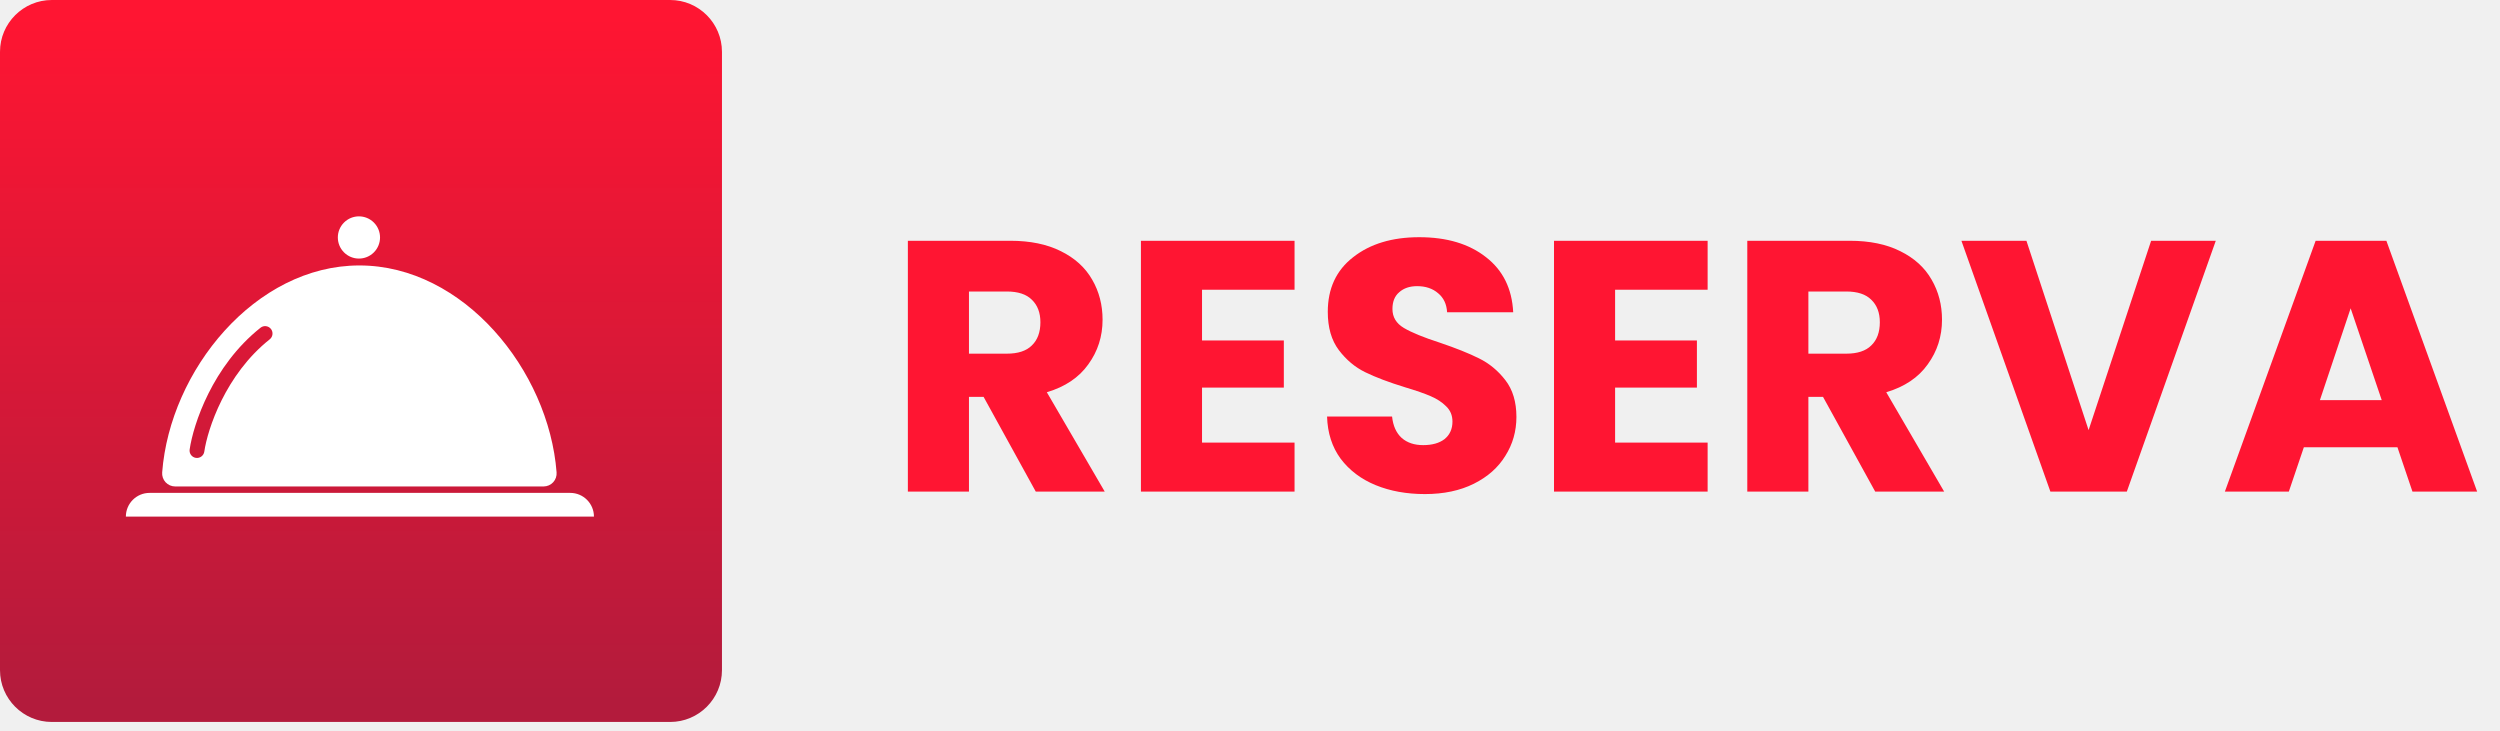
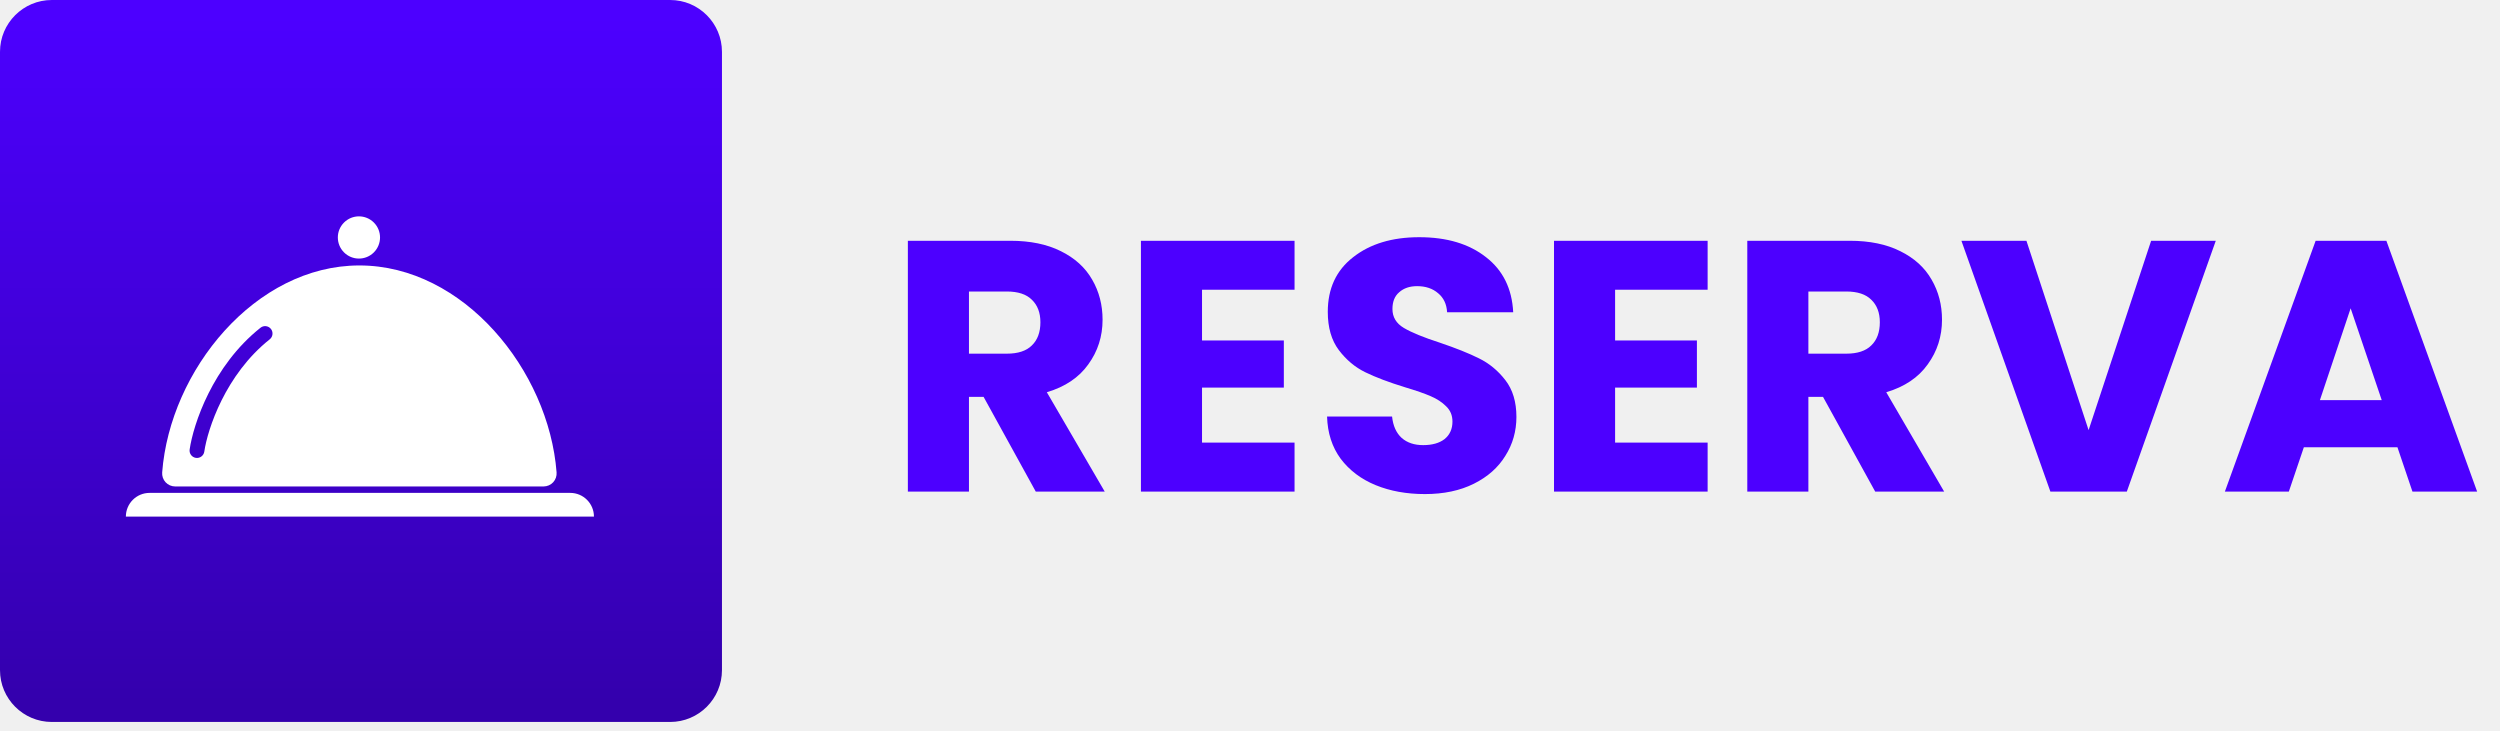
<svg xmlns="http://www.w3.org/2000/svg" width="178" height="52" viewBox="0 0 178 52" fill="none">
-   <path d="M73.746 35L70.033 28.259H68.99V35H64.64V17.143H71.94C73.348 17.143 74.543 17.389 75.527 17.881C76.528 18.373 77.274 19.051 77.766 19.916C78.257 20.764 78.503 21.713 78.503 22.765C78.503 23.952 78.164 25.012 77.486 25.944C76.824 26.877 75.841 27.538 74.535 27.928L78.656 35H73.746ZM68.99 25.181H71.686C72.483 25.181 73.077 24.986 73.467 24.596C73.874 24.206 74.077 23.655 74.077 22.943C74.077 22.265 73.874 21.73 73.467 21.34C73.077 20.95 72.483 20.755 71.686 20.755H68.99V25.181ZM85.584 20.628V24.24H91.409V27.598H85.584V31.515H92.172V35H81.234V17.143H92.172V20.628H85.584ZM101.457 35.178C100.151 35.178 98.981 34.966 97.946 34.542C96.912 34.118 96.081 33.491 95.454 32.66C94.843 31.829 94.521 30.828 94.487 29.658H99.116C99.184 30.32 99.413 30.828 99.803 31.184C100.193 31.524 100.702 31.693 101.329 31.693C101.974 31.693 102.483 31.549 102.856 31.261C103.229 30.956 103.415 30.54 103.415 30.014C103.415 29.573 103.263 29.209 102.957 28.921C102.669 28.632 102.305 28.395 101.864 28.208C101.44 28.022 100.829 27.81 100.032 27.572C98.879 27.216 97.938 26.86 97.209 26.504C96.479 26.148 95.852 25.622 95.326 24.927C94.801 24.232 94.538 23.324 94.538 22.205C94.538 20.543 95.14 19.246 96.344 18.313C97.548 17.364 99.116 16.889 101.05 16.889C103.017 16.889 104.602 17.364 105.806 18.313C107.01 19.246 107.655 20.552 107.74 22.231H103.034C103 21.654 102.788 21.205 102.398 20.882C102.008 20.543 101.508 20.374 100.897 20.374C100.371 20.374 99.947 20.518 99.625 20.806C99.303 21.077 99.142 21.476 99.142 22.002C99.142 22.578 99.413 23.028 99.956 23.35C100.498 23.672 101.346 24.02 102.5 24.393C103.653 24.783 104.585 25.156 105.298 25.512C106.027 25.868 106.654 26.385 107.18 27.064C107.706 27.742 107.969 28.615 107.969 29.684C107.969 30.701 107.706 31.625 107.18 32.456C106.671 33.287 105.925 33.949 104.942 34.44C103.958 34.932 102.796 35.178 101.457 35.178ZM114.995 20.628V24.24H120.82V27.598H114.995V31.515H121.583V35H110.645V17.143H121.583V20.628H114.995ZM133.514 35L129.8 28.259H128.757V35H124.407V17.143H131.708C133.115 17.143 134.311 17.389 135.294 17.881C136.295 18.373 137.041 19.051 137.533 19.916C138.025 20.764 138.271 21.713 138.271 22.765C138.271 23.952 137.931 25.012 137.253 25.944C136.592 26.877 135.608 27.538 134.302 27.928L138.423 35H133.514ZM128.757 25.181H131.453C132.25 25.181 132.844 24.986 133.234 24.596C133.641 24.206 133.844 23.655 133.844 22.943C133.844 22.265 133.641 21.73 133.234 21.34C132.844 20.95 132.25 20.755 131.453 20.755H128.757V25.181ZM157.764 17.143L151.43 35H145.987L139.653 17.143H144.282L148.708 30.625L153.16 17.143H157.764ZM170.698 31.846H164.034L162.965 35H158.412L164.873 17.143H169.91L176.371 35H171.766L170.698 31.846ZM169.579 28.488L167.366 21.951L165.178 28.488H169.579Z" fill="#FF1532" />
+   <path d="M73.746 35L70.033 28.259H68.99V35H64.64V17.143H71.94C73.348 17.143 74.543 17.389 75.527 17.881C76.528 18.373 77.274 19.051 77.766 19.916C78.257 20.764 78.503 21.713 78.503 22.765C78.503 23.952 78.164 25.012 77.486 25.944C76.824 26.877 75.841 27.538 74.535 27.928L78.656 35H73.746ZM68.99 25.181H71.686C72.483 25.181 73.077 24.986 73.467 24.596C73.874 24.206 74.077 23.655 74.077 22.943C74.077 22.265 73.874 21.73 73.467 21.34C73.077 20.95 72.483 20.755 71.686 20.755H68.99V25.181ZM85.584 20.628V24.24H91.409V27.598H85.584V31.515H92.172V35H81.234V17.143H92.172V20.628H85.584ZM101.457 35.178C100.151 35.178 98.981 34.966 97.946 34.542C96.912 34.118 96.081 33.491 95.454 32.66C94.843 31.829 94.521 30.828 94.487 29.658H99.116C99.184 30.32 99.413 30.828 99.803 31.184C100.193 31.524 100.702 31.693 101.329 31.693C101.974 31.693 102.483 31.549 102.856 31.261C103.229 30.956 103.415 30.54 103.415 30.014C103.415 29.573 103.263 29.209 102.957 28.921C102.669 28.632 102.305 28.395 101.864 28.208C101.44 28.022 100.829 27.81 100.032 27.572C98.879 27.216 97.938 26.86 97.209 26.504C96.479 26.148 95.852 25.622 95.326 24.927C94.801 24.232 94.538 23.324 94.538 22.205C94.538 20.543 95.14 19.246 96.344 18.313C97.548 17.364 99.116 16.889 101.05 16.889C103.017 16.889 104.602 17.364 105.806 18.313C107.01 19.246 107.655 20.552 107.74 22.231H103.034C103 21.654 102.788 21.205 102.398 20.882C102.008 20.543 101.508 20.374 100.897 20.374C100.371 20.374 99.947 20.518 99.625 20.806C99.303 21.077 99.142 21.476 99.142 22.002C99.142 22.578 99.413 23.028 99.956 23.35C100.498 23.672 101.346 24.02 102.5 24.393C103.653 24.783 104.585 25.156 105.298 25.512C106.027 25.868 106.654 26.385 107.18 27.064C107.706 27.742 107.969 28.615 107.969 29.684C107.969 30.701 107.706 31.625 107.18 32.456C106.671 33.287 105.925 33.949 104.942 34.44C103.958 34.932 102.796 35.178 101.457 35.178ZM114.995 20.628V24.24H120.82V27.598H114.995V31.515H121.583V35H110.645V17.143H121.583V20.628H114.995ZM133.514 35L129.8 28.259H128.757V35H124.407V17.143H131.708C133.115 17.143 134.311 17.389 135.294 17.881C136.295 18.373 137.041 19.051 137.533 19.916C138.025 20.764 138.271 21.713 138.271 22.765C138.271 23.952 137.931 25.012 137.253 25.944C136.592 26.877 135.608 27.538 134.302 27.928L138.423 35H133.514ZM128.757 25.181H131.453C132.25 25.181 132.844 24.986 133.234 24.596C133.641 24.206 133.844 23.655 133.844 22.943C133.844 22.265 133.641 21.73 133.234 21.34C132.844 20.95 132.25 20.755 131.453 20.755H128.757V25.181ZM157.764 17.143L151.43 35H145.987L139.653 17.143H144.282L148.708 30.625L153.16 17.143H157.764ZM170.698 31.846H164.034L162.965 35H158.412L164.873 17.143H169.91L176.371 35H171.766L170.698 31.846ZM169.579 28.488L167.366 21.951L165.178 28.488H169.579Z" fill="#4c00ff" />
  <g clip-path="url(#clip0_9_639)">
    <path d="M47.713 0H3.691C1.653 0 0 1.653 0 3.691V47.713C0 49.752 1.653 51.404 3.691 51.404H47.713C49.752 51.404 51.404 49.752 51.404 47.713V3.691C51.404 1.653 49.752 0 47.713 0Z" fill="url(#paint0_linear_9_639)" />
    <path d="M26.619 17.97C27.205 17.383 27.205 16.432 26.619 15.845C26.032 15.258 25.081 15.258 24.494 15.845C23.907 16.432 23.907 17.383 24.494 17.97C25.081 18.557 26.032 18.557 26.619 17.97Z" fill="white" />
    <path d="M8.962 36.782C8.962 35.85 9.718 35.094 10.649 35.094H40.602C41.533 35.094 42.289 35.85 42.289 36.782H8.962Z" fill="white" />
    <path fill-rule="evenodd" clip-rule="evenodd" d="M12.469 34.636L38.706 34.636C38.834 34.635 38.96 34.608 39.077 34.557C39.194 34.506 39.299 34.431 39.386 34.337C39.473 34.242 39.539 34.132 39.581 34.011C39.622 33.89 39.639 33.762 39.629 33.635C39.071 26.366 33.001 18.9 25.588 18.9C18.176 18.901 12.102 26.366 11.547 33.635C11.537 33.762 11.553 33.89 11.595 34.011C11.636 34.132 11.703 34.243 11.789 34.337C11.876 34.431 11.981 34.506 12.098 34.557C12.215 34.608 12.341 34.635 12.469 34.636ZM19.204 24.16C19.432 23.979 19.47 23.647 19.289 23.419C19.107 23.191 18.776 23.153 18.548 23.335C15.12 26.059 13.761 30.23 13.503 32.003C13.46 32.291 13.66 32.559 13.948 32.601C14.236 32.643 14.504 32.443 14.546 32.155C14.78 30.553 16.051 26.666 19.204 24.16Z" fill="white" />
  </g>
  <defs>
    <linearGradient id="paint0_linear_9_639" x1="25.702" y1="49.973" x2="25.702" y2="1.211" gradientUnits="userSpaceOnUse">
-       <stop stop-color="#B31B3C" />
-       <stop offset="1" stop-color="#FF1532" />
+       <stop stop-color="#3400ad" />
+       <stop offset="1" stop-color="#4c00ff" />
    </linearGradient>
    <clipPath id="clip0_9_639">
      <rect width="51.404" height="51.404" fill="white" />
    </clipPath>
  </defs>
</svg>
